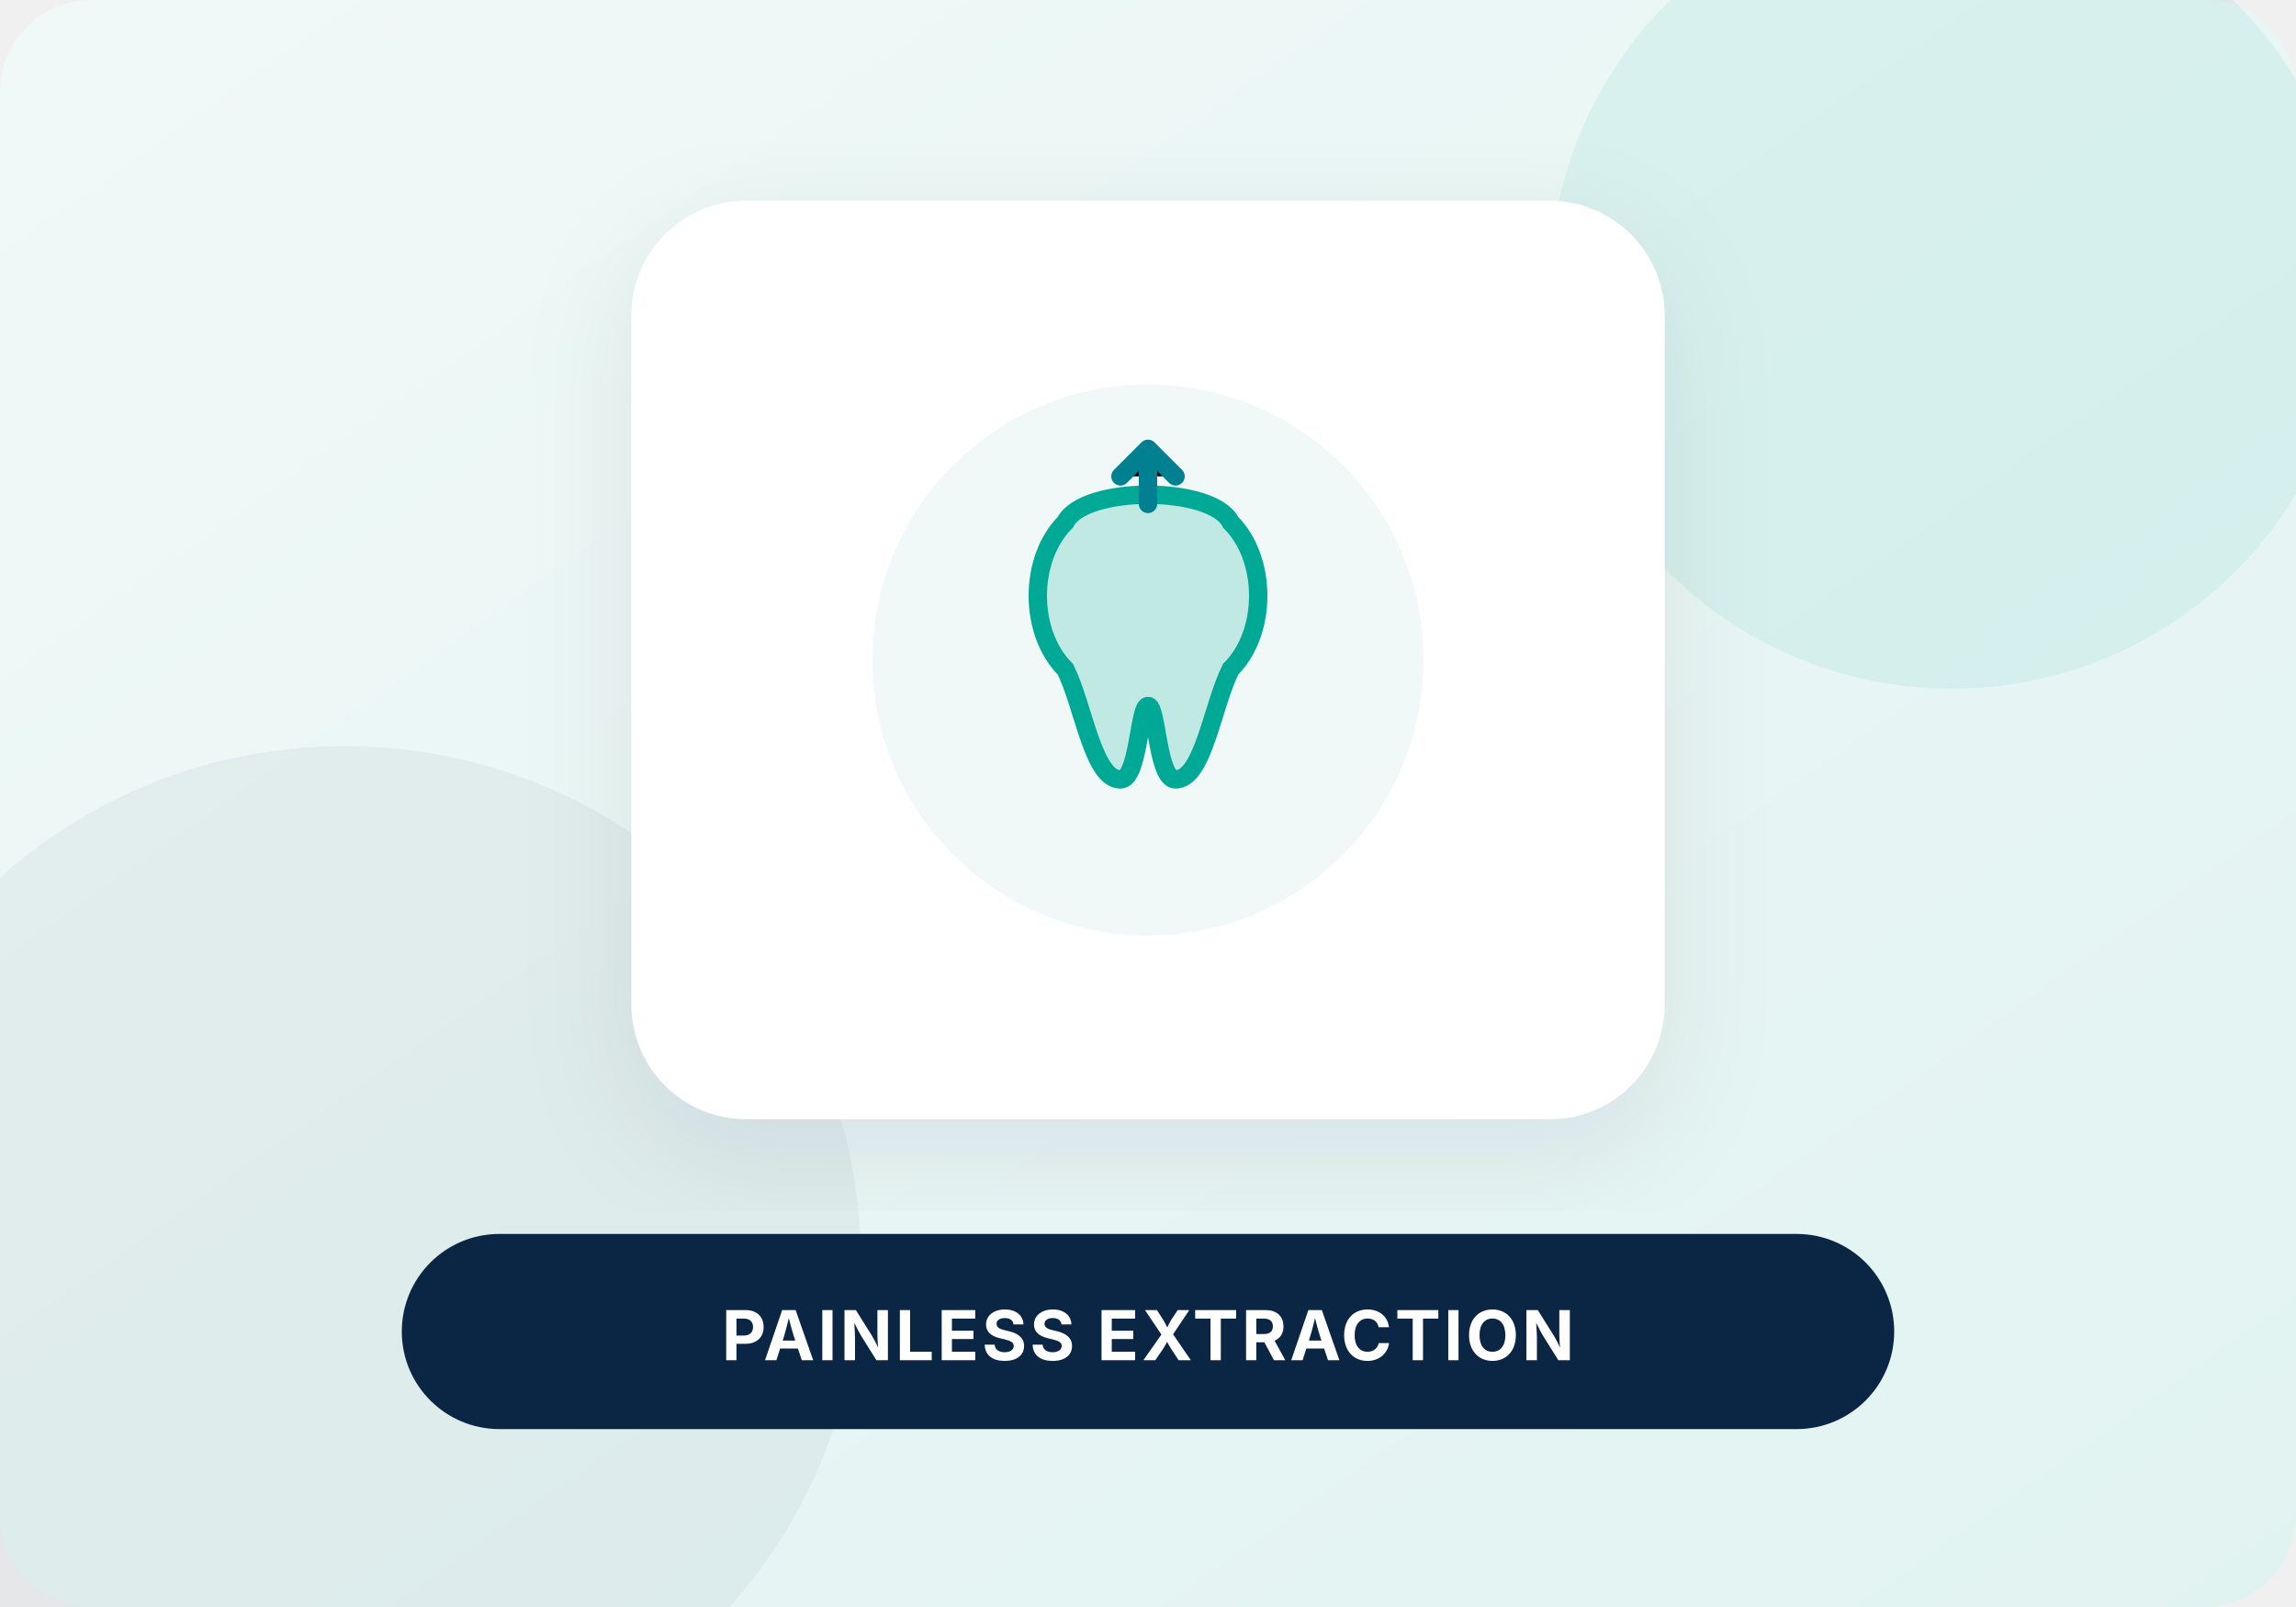
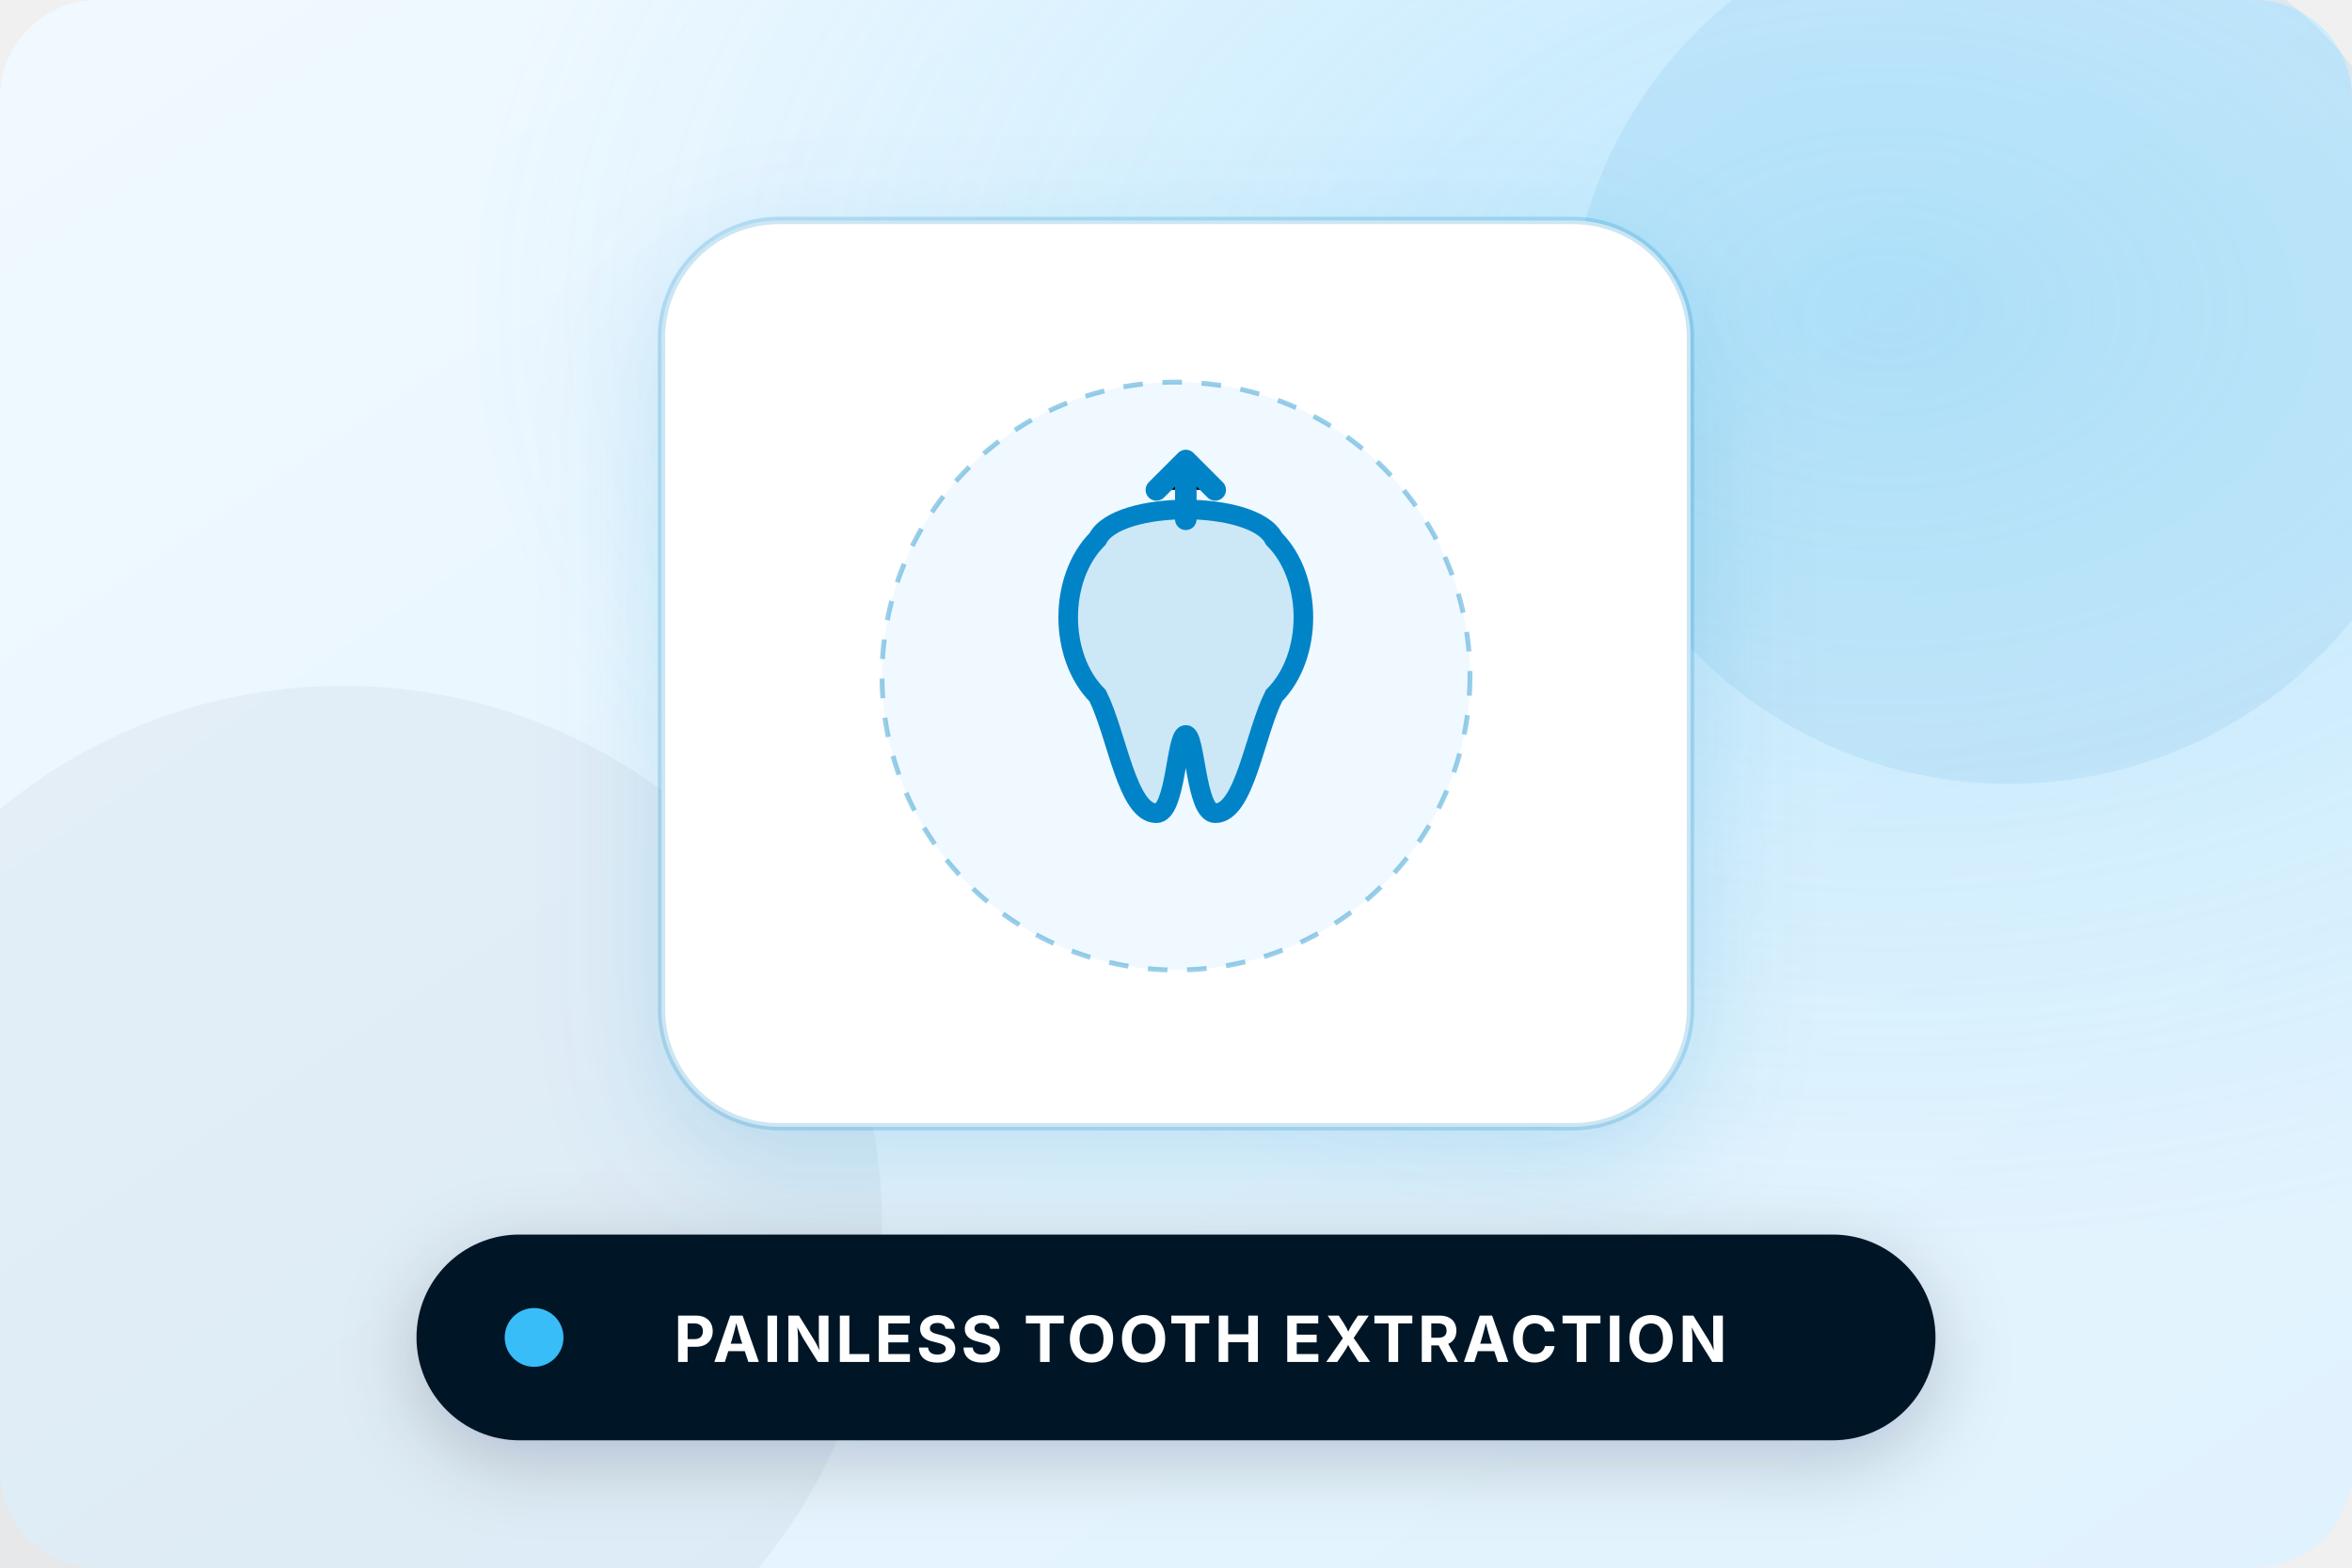
- <svg xmlns="http://www.w3.org/2000/svg" viewBox="0 0 400 280" width="100%" height="100%">
+ <svg xmlns="http://www.w3.org/2000/svg" viewBox="0 0 480 320" width="100%" height="100%">
  <defs>
-     <linearGradient id="bgGrad" x1="0%" y1="0%" x2="100%" y2="100%">
-       <stop offset="0%" stop-color="#F0F9F8" />
-       <stop offset="100%" stop-color="#E1F3F1" />
+     <linearGradient id="bgGrad_PAINLESSTOOTHEXTRACTION" x1="0%" y1="0%" x2="100%" y2="100%">
+       <stop offset="0%" stop-color="#F0F9FF" />
+       <stop offset="100%" stop-color="#E0F2FE" />
    </linearGradient>
-     <filter id="cardShadow" x="-10%" y="-10%" width="120%" height="120%">
-       <feDropShadow dx="0" dy="6" stdDeviation="10" flood-color="#0B2545" flood-opacity="0.08" />
+     <filter id="cardGlow_PAINLESSTOOTHEXTRACTION" x="-20%" y="-20%" width="140%" height="140%">
+       <feDropShadow dx="0" dy="8" stdDeviation="12" flood-color="#0284C7" flood-opacity="0.18" />
    </filter>
+     <radialGradient id="mesh_PAINLESSTOOTHEXTRACTION" cx="80%" cy="20%" r="60%">
+       <stop offset="0%" stop-color="#38BDF8" stop-opacity="0.25" />
+       <stop offset="100%" stop-color="#38BDF8" stop-opacity="0" />
+     </radialGradient>
  </defs>
-   <rect width="400" height="280" rx="16" fill="url(#bgGrad)" />
-   <circle cx="340" cy="50" r="70" fill="#00A896" opacity="0.08" />
-   <circle cx="60" cy="220" r="90" fill="#0B2545" opacity="0.05" />
-   <g filter="url(#cardShadow)">
-     <rect x="110" y="35" width="180" height="160" rx="20" fill="#FFFFFF" />
-     <circle cx="200" cy="115" r="48" fill="#F0F9F8" />
-     <g transform="translate(160, 75) scale(1.6)">
-       <path d="M16 10 C18 6, 32 6, 34 10 C38 14, 38 22, 34 26 C32 30, 31 38, 28 38 C26 38, 26 30, 25 30 C24 30, 24 38, 22 38 C19 38, 18 30, 16 26 C12 22, 12 14, 16 10 Z" fill="#00A896" opacity="0.2" />
-       <path d="M16 10 C18 6, 32 6, 34 10 C38 14, 38 22, 34 26 C32 30, 31 38, 28 38 C26 38, 26 30, 25 30 C24 30, 24 38, 22 38 C19 38, 18 30, 16 26 C12 22, 12 14, 16 10 Z" fill="none" stroke="#00A896" stroke-width="2" />
-       <path d="M25 2 L25 8 M22 5 L25 2 L28 5" stroke="#028090" stroke-width="2" stroke-linecap="round" stroke-linejoin="round" />
+   <rect width="480" height="320" rx="20" fill="url(#bgGrad_PAINLESSTOOTHEXTRACTION)" />
+   <rect width="480" height="320" rx="20" fill="url(#mesh_PAINLESSTOOTHEXTRACTION)" />
+   <circle cx="410" cy="70" r="90" fill="#0284C7" opacity="0.08" />
+   <circle cx="70" cy="250" r="110" fill="#001428" opacity="0.04" />
+   <g filter="url(#cardGlow_PAINLESSTOOTHEXTRACTION)">
+     <rect x="135" y="45" width="210" height="185" rx="24" fill="#FFFFFF" />
+     <rect x="135" y="45" width="210" height="185" rx="24" fill="none" stroke="#0284C7" stroke-width="1.5" stroke-opacity="0.2" />
+     <circle cx="240" cy="138" r="60" fill="#F0F9FF" stroke="#0284C7" stroke-width="1" stroke-dasharray="4 4" stroke-opacity="0.4" />
+     <g transform="translate(192, 90) scale(2.0)">
+       <path d="M16 10 C18 6, 32 6, 34 10 C38 14, 38 22, 34 26 C32 30, 31 38, 28 38 C26 38, 26 30, 25 30 C24 30, 24 38, 22 38 C19 38, 18 30, 16 26 C12 22, 12 14, 16 10 Z" fill="#0284C7" opacity="0.15" />
+       <path d="M16 10 C18 6, 32 6, 34 10 C38 14, 38 22, 34 26 C32 30, 31 38, 28 38 C26 38, 26 30, 25 30 C24 30, 24 38, 22 38 C19 38, 18 30, 16 26 C12 22, 12 14, 16 10 Z" fill="none" stroke="#0284C7" stroke-width="2" />
+       <path d="M25 2 L25 8 M22 5 L25 2 L28 5" stroke="#0284C7" stroke-width="2.2" stroke-linecap="round" stroke-linejoin="round" />
    </g>
  </g>
-   <rect x="70" y="215" width="260" height="34" rx="17" fill="#0B2545" />
-   <text x="200" y="237" fill="#FFFFFF" font-family="system-ui, -apple-system, sans-serif" font-size="12" font-weight="700" text-anchor="middle" letter-spacing="0.5">PAINLESS EXTRACTION</text>
+   <g transform="translate(85, 252)">
+     <rect width="310" height="42" rx="21" fill="#001428" filter="drop-shadow(0 4px 8px rgba(0, 20, 40, 0.2))" />
+     <circle cx="24" cy="21" r="6" fill="#38BDF8" />
+     <text x="160" y="26" fill="#FFFFFF" font-family="'Plus Jakarta Sans', system-ui, -apple-system, sans-serif" font-size="13" font-weight="700" text-anchor="middle" letter-spacing="0.6">PAINLESS TOOTH EXTRACTION</text>
+   </g>
</svg>
